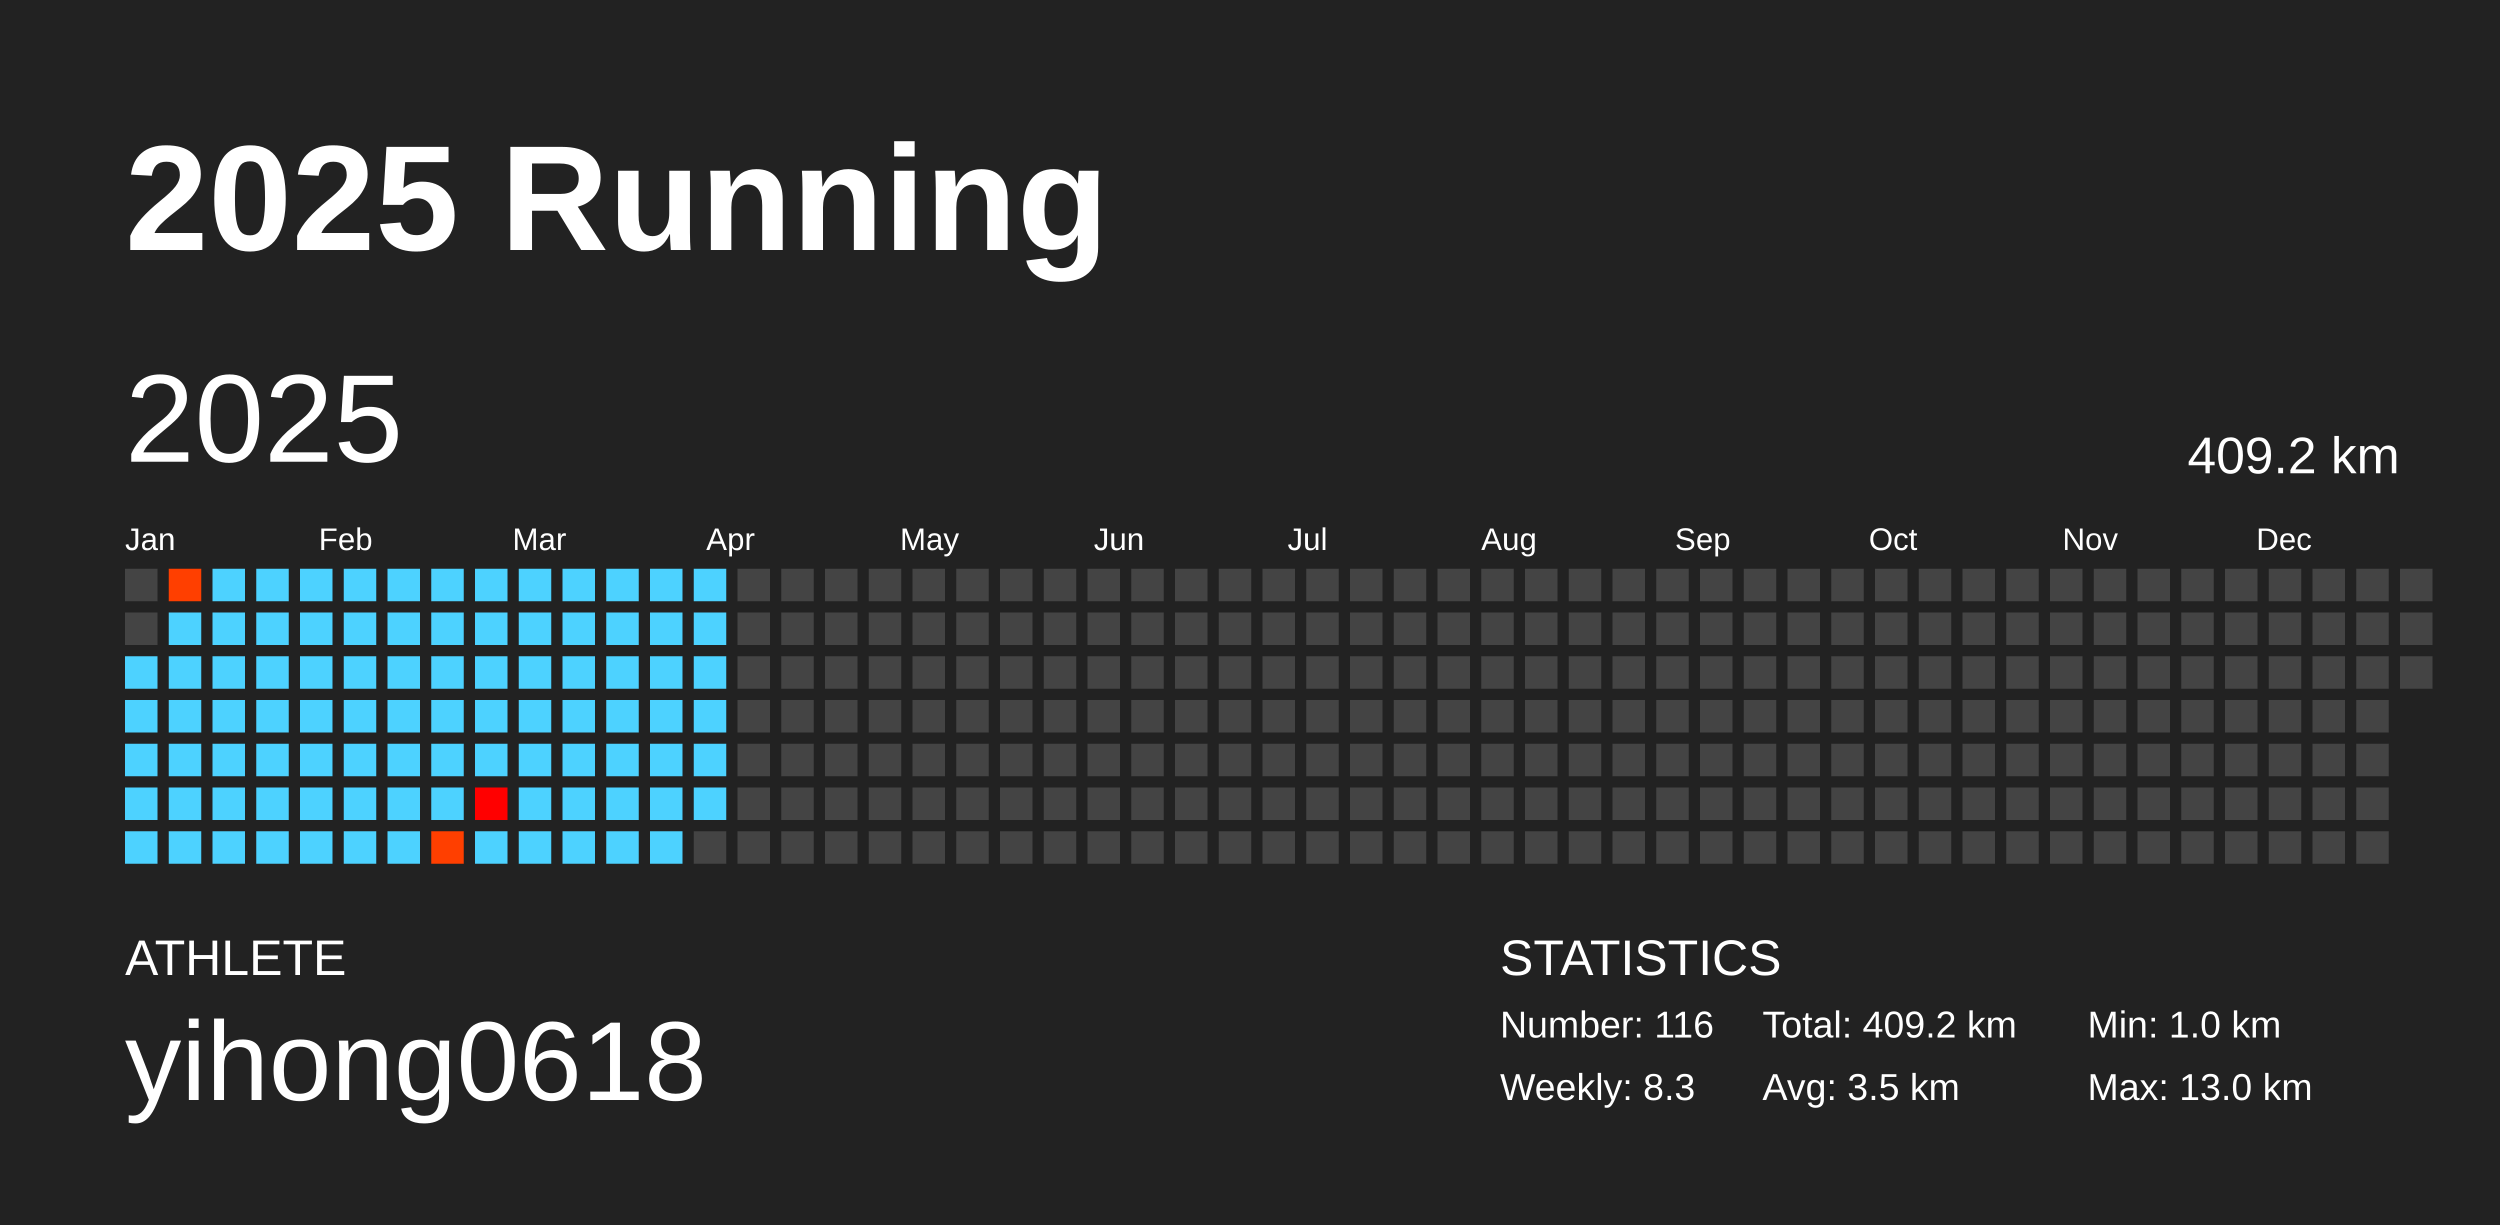
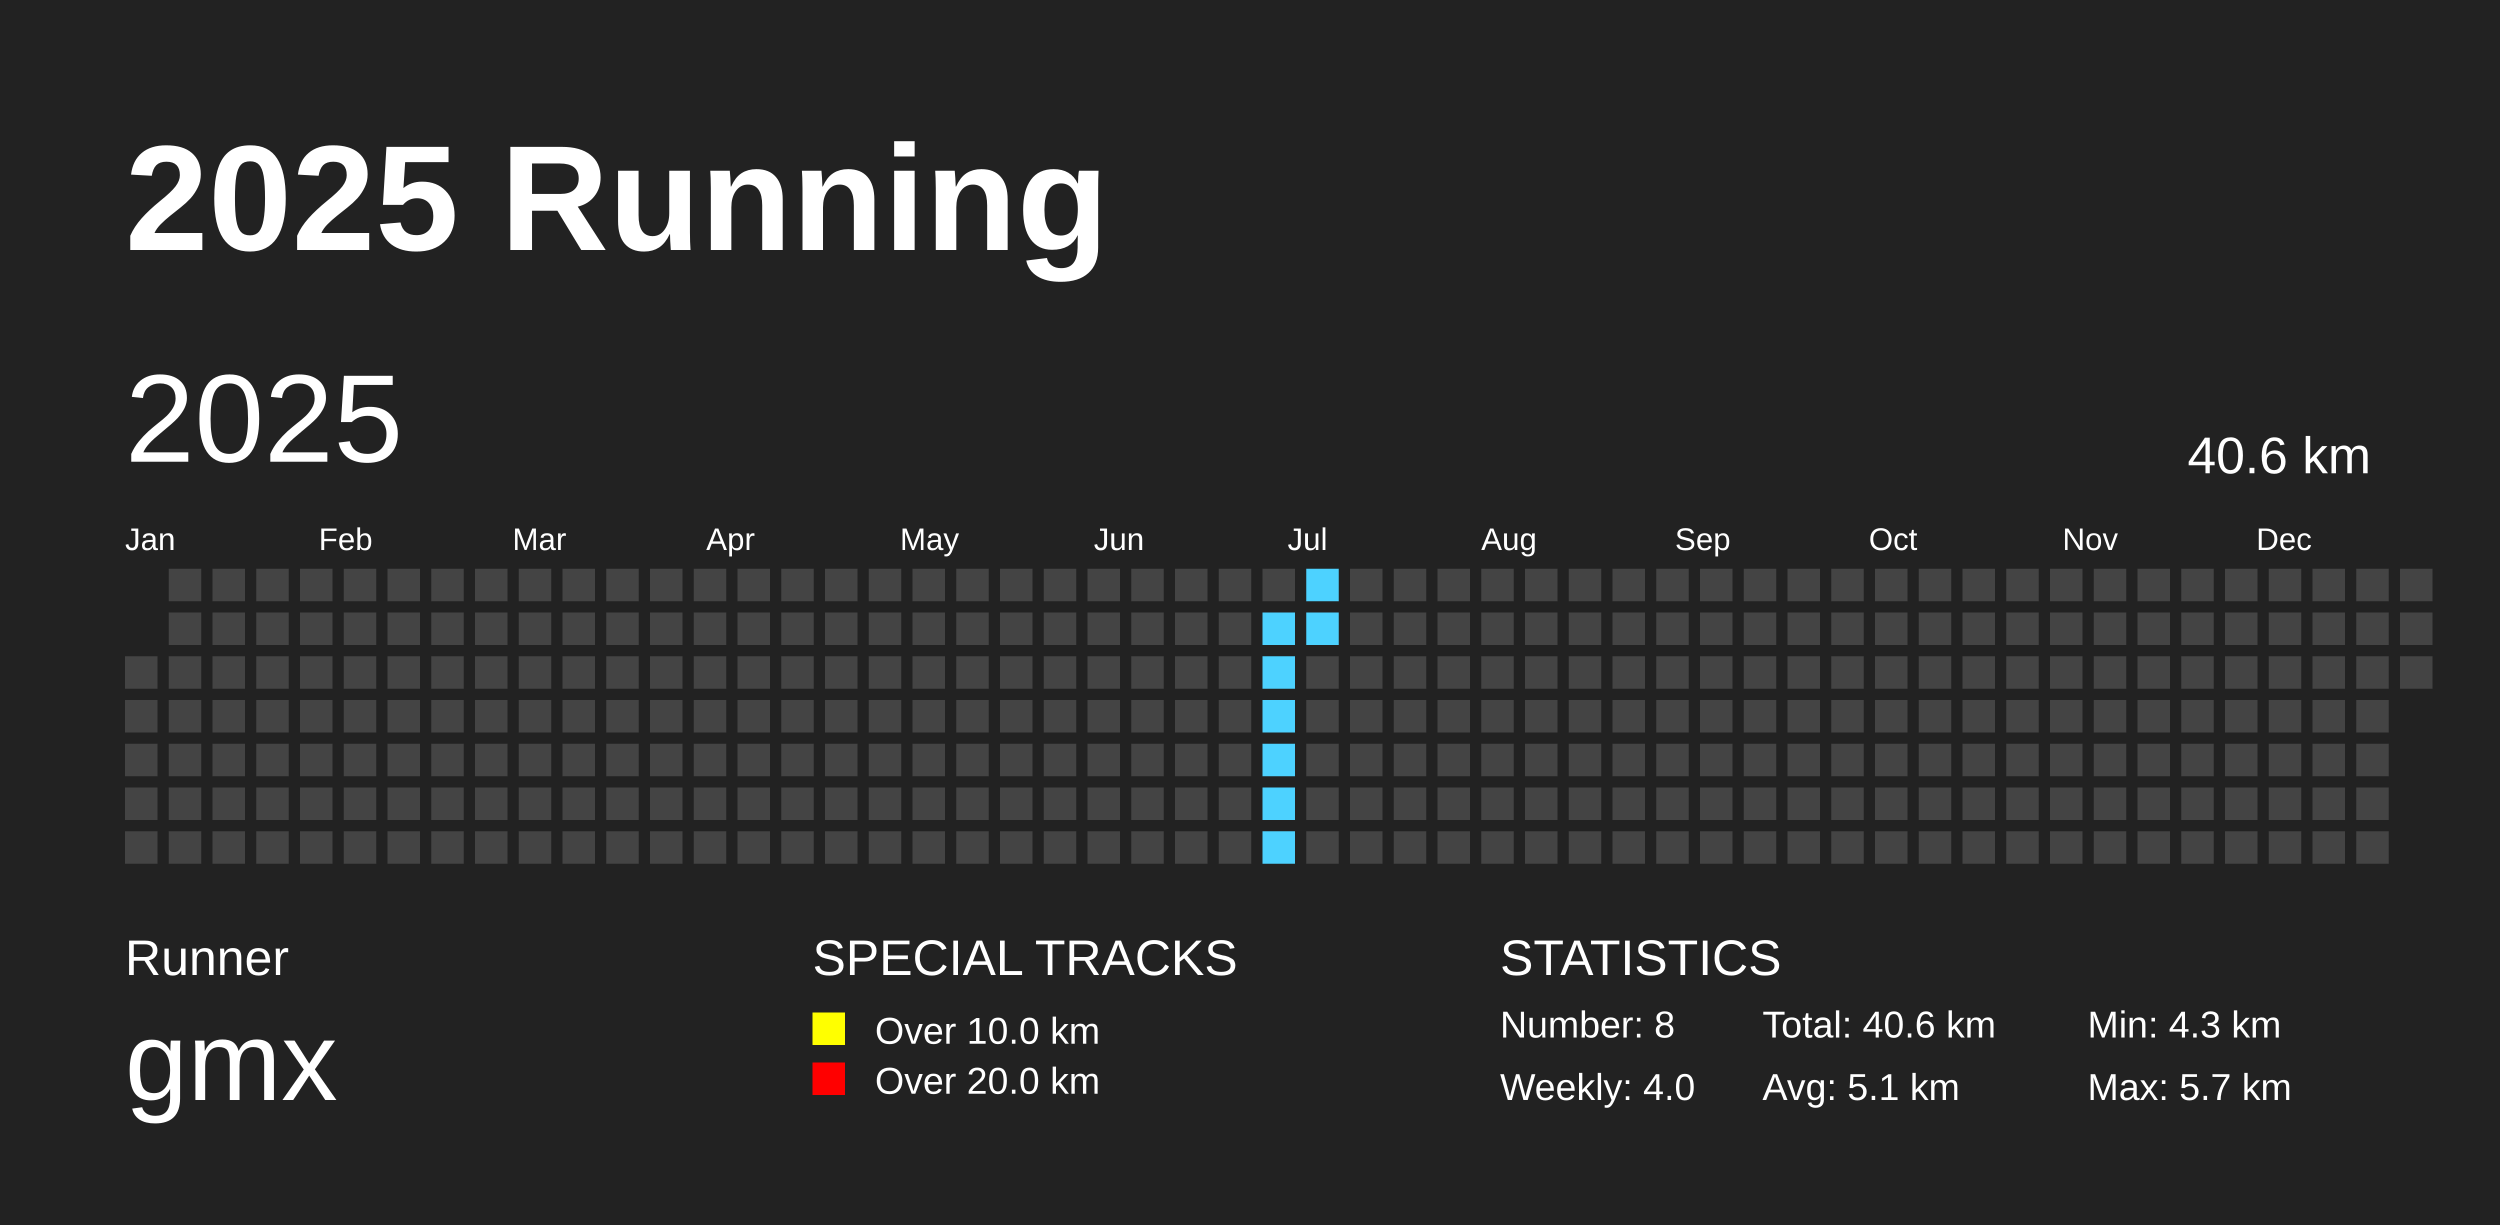
<svg xmlns="http://www.w3.org/2000/svg" baseProfile="full" height="98mm" version="1.1" viewBox="0,0,200,98" width="200mm">
  <defs />
  <rect fill="#222222" height="98" width="200" x="0" y="0" />
  <text fill="#FFFFFF" style="font-size:12px; font-family:Arial; font-weight:bold;" x="10" y="20">2025 Running</text>
-   <text fill="#FFFFFF" style="font-size:4px; font-family:Arial" x="10" y="78">ATHLETE</text>
-   <text fill="#FFFFFF" style="font-size:9px; font-family:Arial" x="10" y="88">yihong0618</text>
+   <text fill="#FFFFFF" style="font-size:4px; font-family:Arial" x="10" y="78">Runner</text>
+   <text fill="#FFFFFF" style="font-size:9px; font-family:Arial" x="10" y="88">gmx</text>
+   <text fill="#FFFFFF" style="font-size:4px; font-family:Arial" x="65" y="78">SPECIAL TRACKS</text>
+   <rect fill="yellow" height="2.6" width="2.6" x="65" y="81" />
+   <text fill="#FFFFFF" style="font-size:3px; font-family:Arial" x="70" y="83.5">Over 10.0 km</text>
+   <rect fill="red" height="2.6" width="2.6" x="65" y="85" />
+   <text fill="#FFFFFF" style="font-size:3px; font-family:Arial" x="70" y="87.5">Over 20.0 km</text>
  <text fill="#FFFFFF" style="font-size:4px; font-family:Arial" x="120" y="78">STATISTICS</text>
-   <text fill="#FFFFFF" style="font-size:3px; font-family:Arial" x="120" y="83">Number: 116</text>
-   <text fill="#FFFFFF" style="font-size:3px; font-family:Arial" x="120" y="88">Weekly: 8.3</text>
-   <text fill="#FFFFFF" style="font-size:3px; font-family:Arial" x="141" y="83">Total: 409.2 km</text>
-   <text fill="#FFFFFF" style="font-size:3px; font-family:Arial" x="141" y="88">Avg: 3.5 km</text>
-   <text fill="#FFFFFF" style="font-size:3px; font-family:Arial" x="167" y="83">Min: 1.0 km</text>
-   <text fill="#FFFFFF" style="font-size:3px; font-family:Arial" x="167" y="88">Max: 13.0 km</text>
+   <text fill="#FFFFFF" style="font-size:3px; font-family:Arial" x="120" y="83">Number: 8</text>
+   <text fill="#FFFFFF" style="font-size:3px; font-family:Arial" x="120" y="88">Weekly: 4.0</text>
+   <text fill="#FFFFFF" style="font-size:3px; font-family:Arial" x="141" y="83">Total: 40.6 km</text>
+   <text fill="#FFFFFF" style="font-size:3px; font-family:Arial" x="141" y="88">Avg: 5.1 km</text>
+   <text fill="#FFFFFF" style="font-size:3px; font-family:Arial" x="167" y="83">Min: 4.3 km</text>
+   <text fill="#FFFFFF" style="font-size:3px; font-family:Arial" x="167" y="88">Max: 5.7 km</text>
  <text dominant-baseline="hanging" fill="#FFFFFF" style="font-size:10.0px; font-family:Arial;" x="10" y="30">2025</text>
-   <text dominant-baseline="hanging" fill="#FFFFFF" style="font-size:4.125px; font-family:Arial;" x="175" y="35">409.2 km</text>
+   <text dominant-baseline="hanging" fill="#FFFFFF" style="font-size:4.125px; font-family:Arial;" x="175" y="35">40.6 km</text>
  <text fill="#FFFFFF" style="font-size:2.5px; font-family:Arial" x="10.0" y="44">Jan</text>
  <text fill="#FFFFFF" style="font-size:2.5px; font-family:Arial" x="25.5" y="44">Feb</text>
  <text fill="#FFFFFF" style="font-size:2.5px; font-family:Arial" x="41.0" y="44">Mar</text>
  <text fill="#FFFFFF" style="font-size:2.5px; font-family:Arial" x="56.5" y="44">Apr</text>
  <text fill="#FFFFFF" style="font-size:2.5px; font-family:Arial" x="72.0" y="44">May</text>
  <text fill="#FFFFFF" style="font-size:2.5px; font-family:Arial" x="87.5" y="44">Jun</text>
  <text fill="#FFFFFF" style="font-size:2.5px; font-family:Arial" x="103.0" y="44">Jul</text>
  <text fill="#FFFFFF" style="font-size:2.5px; font-family:Arial" x="118.5" y="44">Aug</text>
  <text fill="#FFFFFF" style="font-size:2.5px; font-family:Arial" x="134.0" y="44">Sep</text>
  <text fill="#FFFFFF" style="font-size:2.5px; font-family:Arial" x="149.5" y="44">Oct</text>
  <text fill="#FFFFFF" style="font-size:2.5px; font-family:Arial" x="165.0" y="44">Nov</text>
  <text fill="#FFFFFF" style="font-size:2.5px; font-family:Arial" x="180.5" y="44">Dec</text>
-   <rect fill="#444444" height="2.6" width="2.6" x="10.0" y="45.5" />
-   <rect fill="#444444" height="2.6" width="2.6" x="10.0" y="49.0" />
-   <rect fill="#4dd2ff" height="2.6" width="2.6" x="10.0" y="52.5" />
-   <rect fill="#4dd2ff" height="2.6" width="2.6" x="10.0" y="56.0" />
-   <rect fill="#4dd2ff" height="2.6" width="2.6" x="10.0" y="59.5" />
-   <rect fill="#4dd2ff" height="2.6" width="2.6" x="10.0" y="63.0" />
-   <rect fill="#4dd2ff" height="2.6" width="2.6" x="10.0" y="66.5" />
-   <rect fill="#ff3f00" height="2.6" width="2.6" x="13.5" y="45.5" />
-   <rect fill="#4dd2ff" height="2.6" width="2.6" x="13.5" y="49.0" />
-   <rect fill="#4dd2ff" height="2.6" width="2.6" x="13.5" y="52.5" />
-   <rect fill="#4dd2ff" height="2.6" width="2.6" x="13.5" y="56.0" />
-   <rect fill="#4dd2ff" height="2.6" width="2.6" x="13.5" y="59.5" />
-   <rect fill="#4dd2ff" height="2.6" width="2.6" x="13.5" y="63.0" />
-   <rect fill="#4dd2ff" height="2.6" width="2.6" x="13.5" y="66.5" />
-   <rect fill="#4dd2ff" height="2.6" width="2.6" x="17.0" y="45.5" />
-   <rect fill="#4dd2ff" height="2.6" width="2.6" x="17.0" y="49.0" />
-   <rect fill="#4dd2ff" height="2.6" width="2.6" x="17.0" y="52.5" />
-   <rect fill="#4dd2ff" height="2.6" width="2.6" x="17.0" y="56.0" />
-   <rect fill="#4dd2ff" height="2.6" width="2.6" x="17.0" y="59.5" />
-   <rect fill="#4dd2ff" height="2.6" width="2.6" x="17.0" y="63.0" />
-   <rect fill="#4dd2ff" height="2.6" width="2.6" x="17.0" y="66.5" />
-   <rect fill="#4dd2ff" height="2.6" width="2.6" x="20.5" y="45.5" />
-   <rect fill="#4dd2ff" height="2.6" width="2.6" x="20.5" y="49.0" />
-   <rect fill="#4dd2ff" height="2.6" width="2.6" x="20.5" y="52.5" />
-   <rect fill="#4dd2ff" height="2.6" width="2.6" x="20.5" y="56.0" />
-   <rect fill="#4dd2ff" height="2.6" width="2.6" x="20.5" y="59.5" />
-   <rect fill="#4dd2ff" height="2.6" width="2.6" x="20.5" y="63.0" />
-   <rect fill="#4dd2ff" height="2.6" width="2.6" x="20.5" y="66.5" />
-   <rect fill="#4dd2ff" height="2.6" width="2.6" x="24.0" y="45.5" />
-   <rect fill="#4dd2ff" height="2.6" width="2.6" x="24.0" y="49.0" />
-   <rect fill="#4dd2ff" height="2.6" width="2.6" x="24.0" y="52.5" />
-   <rect fill="#4dd2ff" height="2.6" width="2.6" x="24.0" y="56.0" />
-   <rect fill="#4dd2ff" height="2.6" width="2.6" x="24.0" y="59.5" />
-   <rect fill="#4dd2ff" height="2.6" width="2.6" x="24.0" y="63.0" />
-   <rect fill="#4dd2ff" height="2.6" width="2.6" x="24.0" y="66.5" />
-   <rect fill="#4dd2ff" height="2.6" width="2.6" x="27.5" y="45.5" />
-   <rect fill="#4dd2ff" height="2.6" width="2.6" x="27.5" y="49.0" />
-   <rect fill="#4dd2ff" height="2.6" width="2.6" x="27.5" y="52.5" />
-   <rect fill="#4dd2ff" height="2.6" width="2.6" x="27.5" y="56.0" />
-   <rect fill="#4dd2ff" height="2.6" width="2.6" x="27.5" y="59.5" />
-   <rect fill="#4dd2ff" height="2.6" width="2.6" x="27.5" y="63.0" />
-   <rect fill="#4dd2ff" height="2.6" width="2.6" x="27.5" y="66.5" />
-   <rect fill="#4dd2ff" height="2.6" width="2.6" x="31.0" y="45.5" />
-   <rect fill="#4dd2ff" height="2.6" width="2.6" x="31.0" y="49.0" />
-   <rect fill="#4dd2ff" height="2.6" width="2.6" x="31.0" y="52.5" />
-   <rect fill="#4dd2ff" height="2.6" width="2.6" x="31.0" y="56.0" />
-   <rect fill="#4dd2ff" height="2.6" width="2.6" x="31.0" y="59.5" />
-   <rect fill="#4dd2ff" height="2.6" width="2.6" x="31.0" y="63.0" />
-   <rect fill="#4dd2ff" height="2.6" width="2.6" x="31.0" y="66.5" />
-   <rect fill="#4dd2ff" height="2.6" width="2.6" x="34.5" y="45.5" />
-   <rect fill="#4dd2ff" height="2.6" width="2.6" x="34.5" y="49.0" />
-   <rect fill="#4dd2ff" height="2.6" width="2.6" x="34.5" y="52.5" />
-   <rect fill="#4dd2ff" height="2.6" width="2.6" x="34.5" y="56.0" />
-   <rect fill="#4dd2ff" height="2.6" width="2.6" x="34.5" y="59.5" />
-   <rect fill="#4dd2ff" height="2.6" width="2.6" x="34.5" y="63.0" />
-   <rect fill="#ff3f00" height="2.6" width="2.6" x="34.5" y="66.5" />
-   <rect fill="#4dd2ff" height="2.6" width="2.6" x="38.0" y="45.5" />
-   <rect fill="#4dd2ff" height="2.6" width="2.6" x="38.0" y="49.0" />
-   <rect fill="#4dd2ff" height="2.6" width="2.6" x="38.0" y="52.5" />
-   <rect fill="#4dd2ff" height="2.6" width="2.6" x="38.0" y="56.0" />
-   <rect fill="#4dd2ff" height="2.6" width="2.6" x="38.0" y="59.5" />
-   <rect fill="#ff0000" height="2.6" width="2.6" x="38.0" y="63.0" />
-   <rect fill="#4dd2ff" height="2.6" width="2.6" x="38.0" y="66.5" />
-   <rect fill="#4dd2ff" height="2.6" width="2.6" x="41.5" y="45.5" />
-   <rect fill="#4dd2ff" height="2.6" width="2.6" x="41.5" y="49.0" />
-   <rect fill="#4dd2ff" height="2.6" width="2.6" x="41.5" y="52.5" />
-   <rect fill="#4dd2ff" height="2.6" width="2.6" x="41.5" y="56.0" />
-   <rect fill="#4dd2ff" height="2.6" width="2.6" x="41.5" y="59.5" />
-   <rect fill="#4dd2ff" height="2.6" width="2.6" x="41.5" y="63.0" />
-   <rect fill="#4dd2ff" height="2.6" width="2.6" x="41.5" y="66.5" />
-   <rect fill="#4dd2ff" height="2.6" width="2.6" x="45.0" y="45.5" />
-   <rect fill="#4dd2ff" height="2.6" width="2.6" x="45.0" y="49.0" />
-   <rect fill="#4dd2ff" height="2.6" width="2.6" x="45.0" y="52.5" />
-   <rect fill="#4dd2ff" height="2.6" width="2.6" x="45.0" y="56.0" />
-   <rect fill="#4dd2ff" height="2.6" width="2.6" x="45.0" y="59.5" />
-   <rect fill="#4dd2ff" height="2.6" width="2.6" x="45.0" y="63.0" />
-   <rect fill="#4dd2ff" height="2.6" width="2.6" x="45.0" y="66.5" />
-   <rect fill="#4dd2ff" height="2.6" width="2.6" x="48.5" y="45.5" />
-   <rect fill="#4dd2ff" height="2.6" width="2.6" x="48.5" y="49.0" />
-   <rect fill="#4dd2ff" height="2.6" width="2.6" x="48.5" y="52.5" />
-   <rect fill="#4dd2ff" height="2.6" width="2.6" x="48.5" y="56.0" />
-   <rect fill="#4dd2ff" height="2.6" width="2.6" x="48.5" y="59.5" />
-   <rect fill="#4dd2ff" height="2.6" width="2.6" x="48.5" y="63.0" />
-   <rect fill="#4dd2ff" height="2.6" width="2.6" x="48.5" y="66.5" />
-   <rect fill="#4dd2ff" height="2.6" width="2.6" x="52.0" y="45.5" />
-   <rect fill="#4dd2ff" height="2.6" width="2.6" x="52.0" y="49.0" />
-   <rect fill="#4dd2ff" height="2.6" width="2.6" x="52.0" y="52.5" />
-   <rect fill="#4dd2ff" height="2.6" width="2.6" x="52.0" y="56.0" />
-   <rect fill="#4dd2ff" height="2.6" width="2.6" x="52.0" y="59.5" />
-   <rect fill="#4dd2ff" height="2.6" width="2.6" x="52.0" y="63.0" />
-   <rect fill="#4dd2ff" height="2.6" width="2.6" x="52.0" y="66.5" />
-   <rect fill="#4dd2ff" height="2.6" width="2.6" x="55.5" y="45.5" />
-   <rect fill="#4dd2ff" height="2.6" width="2.6" x="55.5" y="49.0" />
-   <rect fill="#4dd2ff" height="2.6" width="2.6" x="55.5" y="52.5" />
-   <rect fill="#4dd2ff" height="2.6" width="2.6" x="55.5" y="56.0" />
-   <rect fill="#4dd2ff" height="2.6" width="2.6" x="55.5" y="59.5" />
-   <rect fill="#4dd2ff" height="2.6" width="2.6" x="55.5" y="63.0" />
+   <rect fill="#444444" height="2.6" width="2.6" x="10.0" y="52.5" />
+   <rect fill="#444444" height="2.6" width="2.6" x="10.0" y="56.0" />
+   <rect fill="#444444" height="2.6" width="2.6" x="10.0" y="59.5" />
+   <rect fill="#444444" height="2.6" width="2.6" x="10.0" y="63.0" />
+   <rect fill="#444444" height="2.6" width="2.6" x="10.0" y="66.5" />
+   <rect fill="#444444" height="2.6" width="2.6" x="13.5" y="45.5" />
+   <rect fill="#444444" height="2.6" width="2.6" x="13.5" y="49.0" />
+   <rect fill="#444444" height="2.6" width="2.6" x="13.5" y="52.5" />
+   <rect fill="#444444" height="2.6" width="2.6" x="13.5" y="56.0" />
+   <rect fill="#444444" height="2.6" width="2.6" x="13.5" y="59.5" />
+   <rect fill="#444444" height="2.6" width="2.6" x="13.5" y="63.0" />
+   <rect fill="#444444" height="2.6" width="2.6" x="13.5" y="66.5" />
+   <rect fill="#444444" height="2.6" width="2.6" x="17.0" y="45.5" />
+   <rect fill="#444444" height="2.6" width="2.6" x="17.0" y="49.0" />
+   <rect fill="#444444" height="2.6" width="2.6" x="17.0" y="52.5" />
+   <rect fill="#444444" height="2.6" width="2.6" x="17.0" y="56.0" />
+   <rect fill="#444444" height="2.6" width="2.6" x="17.0" y="59.5" />
+   <rect fill="#444444" height="2.6" width="2.6" x="17.0" y="63.0" />
+   <rect fill="#444444" height="2.6" width="2.6" x="17.0" y="66.5" />
+   <rect fill="#444444" height="2.6" width="2.6" x="20.5" y="45.5" />
+   <rect fill="#444444" height="2.6" width="2.6" x="20.5" y="49.0" />
+   <rect fill="#444444" height="2.6" width="2.6" x="20.5" y="52.5" />
+   <rect fill="#444444" height="2.6" width="2.6" x="20.5" y="56.0" />
+   <rect fill="#444444" height="2.6" width="2.6" x="20.5" y="59.5" />
+   <rect fill="#444444" height="2.6" width="2.6" x="20.5" y="63.0" />
+   <rect fill="#444444" height="2.6" width="2.6" x="20.5" y="66.5" />
+   <rect fill="#444444" height="2.6" width="2.6" x="24.0" y="45.5" />
+   <rect fill="#444444" height="2.6" width="2.6" x="24.0" y="49.0" />
+   <rect fill="#444444" height="2.6" width="2.6" x="24.0" y="52.5" />
+   <rect fill="#444444" height="2.6" width="2.6" x="24.0" y="56.0" />
+   <rect fill="#444444" height="2.6" width="2.6" x="24.0" y="59.5" />
+   <rect fill="#444444" height="2.6" width="2.6" x="24.0" y="63.0" />
+   <rect fill="#444444" height="2.6" width="2.6" x="24.0" y="66.5" />
+   <rect fill="#444444" height="2.6" width="2.6" x="27.5" y="45.5" />
+   <rect fill="#444444" height="2.6" width="2.6" x="27.5" y="49.0" />
+   <rect fill="#444444" height="2.6" width="2.6" x="27.5" y="52.5" />
+   <rect fill="#444444" height="2.6" width="2.6" x="27.5" y="56.0" />
+   <rect fill="#444444" height="2.6" width="2.6" x="27.5" y="59.5" />
+   <rect fill="#444444" height="2.6" width="2.6" x="27.5" y="63.0" />
+   <rect fill="#444444" height="2.6" width="2.6" x="27.5" y="66.5" />
+   <rect fill="#444444" height="2.6" width="2.6" x="31.0" y="45.5" />
+   <rect fill="#444444" height="2.6" width="2.6" x="31.0" y="49.0" />
+   <rect fill="#444444" height="2.6" width="2.6" x="31.0" y="52.5" />
+   <rect fill="#444444" height="2.6" width="2.6" x="31.0" y="56.0" />
+   <rect fill="#444444" height="2.6" width="2.6" x="31.0" y="59.5" />
+   <rect fill="#444444" height="2.6" width="2.6" x="31.0" y="63.0" />
+   <rect fill="#444444" height="2.6" width="2.6" x="31.0" y="66.5" />
+   <rect fill="#444444" height="2.6" width="2.6" x="34.5" y="45.5" />
+   <rect fill="#444444" height="2.6" width="2.6" x="34.5" y="49.0" />
+   <rect fill="#444444" height="2.6" width="2.6" x="34.5" y="52.5" />
+   <rect fill="#444444" height="2.6" width="2.6" x="34.5" y="56.0" />
+   <rect fill="#444444" height="2.6" width="2.6" x="34.5" y="59.5" />
+   <rect fill="#444444" height="2.6" width="2.6" x="34.5" y="63.0" />
+   <rect fill="#444444" height="2.6" width="2.6" x="34.5" y="66.5" />
+   <rect fill="#444444" height="2.6" width="2.6" x="38.0" y="45.5" />
+   <rect fill="#444444" height="2.6" width="2.6" x="38.0" y="49.0" />
+   <rect fill="#444444" height="2.6" width="2.6" x="38.0" y="52.5" />
+   <rect fill="#444444" height="2.6" width="2.6" x="38.0" y="56.0" />
+   <rect fill="#444444" height="2.6" width="2.6" x="38.0" y="59.5" />
+   <rect fill="#444444" height="2.6" width="2.6" x="38.0" y="63.0" />
+   <rect fill="#444444" height="2.6" width="2.6" x="38.0" y="66.5" />
+   <rect fill="#444444" height="2.6" width="2.6" x="41.5" y="45.5" />
+   <rect fill="#444444" height="2.6" width="2.6" x="41.5" y="49.0" />
+   <rect fill="#444444" height="2.6" width="2.6" x="41.5" y="52.5" />
+   <rect fill="#444444" height="2.6" width="2.6" x="41.5" y="56.0" />
+   <rect fill="#444444" height="2.6" width="2.6" x="41.5" y="59.5" />
+   <rect fill="#444444" height="2.6" width="2.6" x="41.5" y="63.0" />
+   <rect fill="#444444" height="2.6" width="2.6" x="41.5" y="66.5" />
+   <rect fill="#444444" height="2.6" width="2.6" x="45.0" y="45.5" />
+   <rect fill="#444444" height="2.6" width="2.6" x="45.0" y="49.0" />
+   <rect fill="#444444" height="2.6" width="2.6" x="45.0" y="52.5" />
+   <rect fill="#444444" height="2.6" width="2.6" x="45.0" y="56.0" />
+   <rect fill="#444444" height="2.6" width="2.6" x="45.0" y="59.5" />
+   <rect fill="#444444" height="2.6" width="2.6" x="45.0" y="63.0" />
+   <rect fill="#444444" height="2.6" width="2.6" x="45.0" y="66.5" />
+   <rect fill="#444444" height="2.6" width="2.6" x="48.5" y="45.5" />
+   <rect fill="#444444" height="2.6" width="2.6" x="48.5" y="49.0" />
+   <rect fill="#444444" height="2.6" width="2.6" x="48.5" y="52.5" />
+   <rect fill="#444444" height="2.6" width="2.6" x="48.5" y="56.0" />
+   <rect fill="#444444" height="2.6" width="2.6" x="48.5" y="59.5" />
+   <rect fill="#444444" height="2.6" width="2.6" x="48.5" y="63.0" />
+   <rect fill="#444444" height="2.6" width="2.6" x="48.5" y="66.5" />
+   <rect fill="#444444" height="2.6" width="2.6" x="52.0" y="45.5" />
+   <rect fill="#444444" height="2.6" width="2.6" x="52.0" y="49.0" />
+   <rect fill="#444444" height="2.6" width="2.6" x="52.0" y="52.5" />
+   <rect fill="#444444" height="2.6" width="2.6" x="52.0" y="56.0" />
+   <rect fill="#444444" height="2.6" width="2.6" x="52.0" y="59.5" />
+   <rect fill="#444444" height="2.6" width="2.6" x="52.0" y="63.0" />
+   <rect fill="#444444" height="2.6" width="2.6" x="52.0" y="66.5" />
+   <rect fill="#444444" height="2.6" width="2.6" x="55.5" y="45.5" />
+   <rect fill="#444444" height="2.6" width="2.6" x="55.5" y="49.0" />
+   <rect fill="#444444" height="2.6" width="2.6" x="55.5" y="52.5" />
+   <rect fill="#444444" height="2.6" width="2.6" x="55.5" y="56.0" />
+   <rect fill="#444444" height="2.6" width="2.6" x="55.5" y="59.5" />
+   <rect fill="#444444" height="2.6" width="2.6" x="55.5" y="63.0" />
  <rect fill="#444444" height="2.6" width="2.6" x="55.5" y="66.5" />
  <rect fill="#444444" height="2.6" width="2.6" x="59.0" y="45.5" />
  <rect fill="#444444" height="2.6" width="2.6" x="59.0" y="49.0" />
  <rect fill="#444444" height="2.6" width="2.6" x="59.0" y="52.5" />
  <rect fill="#444444" height="2.6" width="2.6" x="59.0" y="56.0" />
  <rect fill="#444444" height="2.6" width="2.6" x="59.0" y="59.5" />
  <rect fill="#444444" height="2.6" width="2.6" x="59.0" y="63.0" />
  <rect fill="#444444" height="2.6" width="2.6" x="59.0" y="66.5" />
  <rect fill="#444444" height="2.6" width="2.6" x="62.5" y="45.5" />
  <rect fill="#444444" height="2.6" width="2.6" x="62.5" y="49.0" />
  <rect fill="#444444" height="2.6" width="2.6" x="62.5" y="52.5" />
  <rect fill="#444444" height="2.6" width="2.6" x="62.5" y="56.0" />
  <rect fill="#444444" height="2.6" width="2.6" x="62.5" y="59.5" />
  <rect fill="#444444" height="2.6" width="2.6" x="62.5" y="63.0" />
  <rect fill="#444444" height="2.6" width="2.6" x="62.5" y="66.5" />
  <rect fill="#444444" height="2.6" width="2.6" x="66.0" y="45.5" />
  <rect fill="#444444" height="2.6" width="2.6" x="66.0" y="49.0" />
  <rect fill="#444444" height="2.6" width="2.6" x="66.0" y="52.5" />
  <rect fill="#444444" height="2.6" width="2.6" x="66.0" y="56.0" />
  <rect fill="#444444" height="2.6" width="2.6" x="66.0" y="59.5" />
  <rect fill="#444444" height="2.6" width="2.6" x="66.0" y="63.0" />
  <rect fill="#444444" height="2.6" width="2.6" x="66.0" y="66.5" />
  <rect fill="#444444" height="2.6" width="2.6" x="69.5" y="45.5" />
  <rect fill="#444444" height="2.6" width="2.6" x="69.5" y="49.0" />
  <rect fill="#444444" height="2.6" width="2.6" x="69.5" y="52.5" />
  <rect fill="#444444" height="2.6" width="2.6" x="69.5" y="56.0" />
  <rect fill="#444444" height="2.6" width="2.6" x="69.5" y="59.5" />
  <rect fill="#444444" height="2.6" width="2.6" x="69.5" y="63.0" />
  <rect fill="#444444" height="2.6" width="2.6" x="69.5" y="66.5" />
  <rect fill="#444444" height="2.6" width="2.6" x="73.0" y="45.5" />
  <rect fill="#444444" height="2.6" width="2.6" x="73.0" y="49.0" />
  <rect fill="#444444" height="2.6" width="2.6" x="73.0" y="52.5" />
  <rect fill="#444444" height="2.6" width="2.6" x="73.0" y="56.0" />
  <rect fill="#444444" height="2.6" width="2.6" x="73.0" y="59.5" />
  <rect fill="#444444" height="2.6" width="2.6" x="73.0" y="63.0" />
  <rect fill="#444444" height="2.6" width="2.6" x="73.0" y="66.5" />
  <rect fill="#444444" height="2.6" width="2.6" x="76.5" y="45.5" />
  <rect fill="#444444" height="2.6" width="2.6" x="76.5" y="49.0" />
  <rect fill="#444444" height="2.6" width="2.6" x="76.5" y="52.5" />
  <rect fill="#444444" height="2.6" width="2.6" x="76.5" y="56.0" />
  <rect fill="#444444" height="2.6" width="2.6" x="76.5" y="59.5" />
  <rect fill="#444444" height="2.6" width="2.6" x="76.5" y="63.0" />
  <rect fill="#444444" height="2.6" width="2.6" x="76.5" y="66.5" />
  <rect fill="#444444" height="2.6" width="2.6" x="80.0" y="45.5" />
  <rect fill="#444444" height="2.6" width="2.6" x="80.0" y="49.0" />
  <rect fill="#444444" height="2.6" width="2.6" x="80.0" y="52.5" />
  <rect fill="#444444" height="2.6" width="2.6" x="80.0" y="56.0" />
  <rect fill="#444444" height="2.6" width="2.6" x="80.0" y="59.5" />
  <rect fill="#444444" height="2.6" width="2.6" x="80.0" y="63.0" />
  <rect fill="#444444" height="2.6" width="2.6" x="80.0" y="66.5" />
  <rect fill="#444444" height="2.6" width="2.6" x="83.5" y="45.5" />
  <rect fill="#444444" height="2.6" width="2.6" x="83.5" y="49.0" />
  <rect fill="#444444" height="2.6" width="2.6" x="83.5" y="52.5" />
  <rect fill="#444444" height="2.6" width="2.6" x="83.5" y="56.0" />
  <rect fill="#444444" height="2.6" width="2.6" x="83.5" y="59.5" />
  <rect fill="#444444" height="2.6" width="2.6" x="83.5" y="63.0" />
  <rect fill="#444444" height="2.6" width="2.6" x="83.5" y="66.5" />
  <rect fill="#444444" height="2.6" width="2.6" x="87.0" y="45.5" />
  <rect fill="#444444" height="2.6" width="2.6" x="87.0" y="49.0" />
  <rect fill="#444444" height="2.6" width="2.6" x="87.0" y="52.5" />
  <rect fill="#444444" height="2.6" width="2.6" x="87.0" y="56.0" />
  <rect fill="#444444" height="2.6" width="2.6" x="87.0" y="59.5" />
  <rect fill="#444444" height="2.6" width="2.6" x="87.0" y="63.0" />
  <rect fill="#444444" height="2.6" width="2.6" x="87.0" y="66.5" />
  <rect fill="#444444" height="2.6" width="2.6" x="90.5" y="45.5" />
  <rect fill="#444444" height="2.6" width="2.6" x="90.5" y="49.0" />
  <rect fill="#444444" height="2.6" width="2.6" x="90.5" y="52.5" />
  <rect fill="#444444" height="2.6" width="2.6" x="90.5" y="56.0" />
  <rect fill="#444444" height="2.6" width="2.6" x="90.5" y="59.5" />
  <rect fill="#444444" height="2.6" width="2.6" x="90.5" y="63.0" />
  <rect fill="#444444" height="2.6" width="2.6" x="90.5" y="66.5" />
  <rect fill="#444444" height="2.6" width="2.6" x="94.0" y="45.5" />
  <rect fill="#444444" height="2.6" width="2.6" x="94.0" y="49.0" />
  <rect fill="#444444" height="2.6" width="2.6" x="94.0" y="52.5" />
  <rect fill="#444444" height="2.6" width="2.6" x="94.0" y="56.0" />
  <rect fill="#444444" height="2.6" width="2.6" x="94.0" y="59.5" />
  <rect fill="#444444" height="2.6" width="2.6" x="94.0" y="63.0" />
  <rect fill="#444444" height="2.6" width="2.6" x="94.0" y="66.5" />
  <rect fill="#444444" height="2.6" width="2.6" x="97.5" y="45.5" />
  <rect fill="#444444" height="2.6" width="2.6" x="97.5" y="49.0" />
  <rect fill="#444444" height="2.6" width="2.6" x="97.5" y="52.5" />
  <rect fill="#444444" height="2.6" width="2.6" x="97.5" y="56.0" />
  <rect fill="#444444" height="2.6" width="2.6" x="97.5" y="59.5" />
  <rect fill="#444444" height="2.6" width="2.6" x="97.5" y="63.0" />
  <rect fill="#444444" height="2.6" width="2.6" x="97.5" y="66.5" />
  <rect fill="#444444" height="2.6" width="2.6" x="101.0" y="45.5" />
-   <rect fill="#444444" height="2.6" width="2.6" x="101.0" y="49.0" />
-   <rect fill="#444444" height="2.6" width="2.6" x="101.0" y="52.5" />
-   <rect fill="#444444" height="2.6" width="2.6" x="101.0" y="56.0" />
-   <rect fill="#444444" height="2.6" width="2.6" x="101.0" y="59.5" />
-   <rect fill="#444444" height="2.6" width="2.6" x="101.0" y="63.0" />
-   <rect fill="#444444" height="2.6" width="2.6" x="101.0" y="66.5" />
-   <rect fill="#444444" height="2.6" width="2.6" x="104.5" y="45.5" />
-   <rect fill="#444444" height="2.6" width="2.6" x="104.5" y="49.0" />
+   <rect fill="#4DD2FF" height="2.6" width="2.6" x="101.0" y="49.0" />
+   <rect fill="#4DD2FF" height="2.6" width="2.6" x="101.0" y="52.5" />
+   <rect fill="#4DD2FF" height="2.6" width="2.6" x="101.0" y="56.0" />
+   <rect fill="#4DD2FF" height="2.6" width="2.6" x="101.0" y="59.5" />
+   <rect fill="#4DD2FF" height="2.6" width="2.6" x="101.0" y="63.0" />
+   <rect fill="#4DD2FF" height="2.6" width="2.6" x="101.0" y="66.5" />
+   <rect fill="#4DD2FF" height="2.6" width="2.6" x="104.5" y="45.5" />
+   <rect fill="#4DD2FF" height="2.6" width="2.6" x="104.5" y="49.0" />
  <rect fill="#444444" height="2.6" width="2.6" x="104.5" y="52.5" />
  <rect fill="#444444" height="2.6" width="2.6" x="104.5" y="56.0" />
  <rect fill="#444444" height="2.6" width="2.6" x="104.5" y="59.5" />
  <rect fill="#444444" height="2.6" width="2.6" x="104.5" y="63.0" />
  <rect fill="#444444" height="2.6" width="2.6" x="104.5" y="66.5" />
  <rect fill="#444444" height="2.6" width="2.6" x="108.0" y="45.5" />
  <rect fill="#444444" height="2.6" width="2.6" x="108.0" y="49.0" />
  <rect fill="#444444" height="2.6" width="2.6" x="108.0" y="52.5" />
  <rect fill="#444444" height="2.6" width="2.6" x="108.0" y="56.0" />
  <rect fill="#444444" height="2.6" width="2.6" x="108.0" y="59.5" />
  <rect fill="#444444" height="2.6" width="2.6" x="108.0" y="63.0" />
  <rect fill="#444444" height="2.6" width="2.6" x="108.0" y="66.5" />
  <rect fill="#444444" height="2.6" width="2.6" x="111.5" y="45.5" />
  <rect fill="#444444" height="2.6" width="2.6" x="111.5" y="49.0" />
  <rect fill="#444444" height="2.6" width="2.6" x="111.5" y="52.5" />
  <rect fill="#444444" height="2.6" width="2.6" x="111.5" y="56.0" />
  <rect fill="#444444" height="2.6" width="2.6" x="111.5" y="59.5" />
  <rect fill="#444444" height="2.6" width="2.6" x="111.5" y="63.0" />
  <rect fill="#444444" height="2.6" width="2.6" x="111.5" y="66.5" />
  <rect fill="#444444" height="2.6" width="2.6" x="115.0" y="45.5" />
  <rect fill="#444444" height="2.6" width="2.6" x="115.0" y="49.0" />
  <rect fill="#444444" height="2.6" width="2.6" x="115.0" y="52.5" />
  <rect fill="#444444" height="2.6" width="2.6" x="115.0" y="56.0" />
  <rect fill="#444444" height="2.6" width="2.6" x="115.0" y="59.5" />
  <rect fill="#444444" height="2.6" width="2.6" x="115.0" y="63.0" />
  <rect fill="#444444" height="2.6" width="2.6" x="115.0" y="66.5" />
  <rect fill="#444444" height="2.6" width="2.6" x="118.5" y="45.5" />
  <rect fill="#444444" height="2.6" width="2.6" x="118.5" y="49.0" />
  <rect fill="#444444" height="2.6" width="2.6" x="118.5" y="52.5" />
  <rect fill="#444444" height="2.6" width="2.6" x="118.5" y="56.0" />
  <rect fill="#444444" height="2.6" width="2.6" x="118.5" y="59.5" />
  <rect fill="#444444" height="2.6" width="2.6" x="118.5" y="63.0" />
  <rect fill="#444444" height="2.6" width="2.6" x="118.5" y="66.5" />
  <rect fill="#444444" height="2.6" width="2.6" x="122.0" y="45.5" />
  <rect fill="#444444" height="2.6" width="2.6" x="122.0" y="49.0" />
  <rect fill="#444444" height="2.6" width="2.6" x="122.0" y="52.5" />
  <rect fill="#444444" height="2.6" width="2.6" x="122.0" y="56.0" />
  <rect fill="#444444" height="2.6" width="2.6" x="122.0" y="59.5" />
  <rect fill="#444444" height="2.6" width="2.6" x="122.0" y="63.0" />
  <rect fill="#444444" height="2.6" width="2.6" x="122.0" y="66.5" />
  <rect fill="#444444" height="2.6" width="2.6" x="125.5" y="45.5" />
  <rect fill="#444444" height="2.6" width="2.6" x="125.5" y="49.0" />
  <rect fill="#444444" height="2.6" width="2.6" x="125.5" y="52.5" />
  <rect fill="#444444" height="2.6" width="2.6" x="125.5" y="56.0" />
  <rect fill="#444444" height="2.6" width="2.6" x="125.5" y="59.5" />
  <rect fill="#444444" height="2.6" width="2.6" x="125.5" y="63.0" />
  <rect fill="#444444" height="2.6" width="2.6" x="125.5" y="66.5" />
  <rect fill="#444444" height="2.6" width="2.6" x="129.0" y="45.5" />
  <rect fill="#444444" height="2.6" width="2.6" x="129.0" y="49.0" />
  <rect fill="#444444" height="2.6" width="2.6" x="129.0" y="52.5" />
  <rect fill="#444444" height="2.6" width="2.6" x="129.0" y="56.0" />
  <rect fill="#444444" height="2.6" width="2.6" x="129.0" y="59.5" />
  <rect fill="#444444" height="2.6" width="2.6" x="129.0" y="63.0" />
  <rect fill="#444444" height="2.6" width="2.6" x="129.0" y="66.5" />
  <rect fill="#444444" height="2.6" width="2.6" x="132.5" y="45.5" />
  <rect fill="#444444" height="2.6" width="2.6" x="132.5" y="49.0" />
  <rect fill="#444444" height="2.6" width="2.6" x="132.5" y="52.5" />
  <rect fill="#444444" height="2.6" width="2.6" x="132.5" y="56.0" />
  <rect fill="#444444" height="2.6" width="2.6" x="132.5" y="59.5" />
  <rect fill="#444444" height="2.6" width="2.6" x="132.5" y="63.0" />
  <rect fill="#444444" height="2.6" width="2.6" x="132.5" y="66.5" />
  <rect fill="#444444" height="2.6" width="2.6" x="136.0" y="45.5" />
  <rect fill="#444444" height="2.6" width="2.6" x="136.0" y="49.0" />
  <rect fill="#444444" height="2.6" width="2.6" x="136.0" y="52.5" />
  <rect fill="#444444" height="2.6" width="2.6" x="136.0" y="56.0" />
  <rect fill="#444444" height="2.6" width="2.6" x="136.0" y="59.5" />
  <rect fill="#444444" height="2.6" width="2.6" x="136.0" y="63.0" />
  <rect fill="#444444" height="2.6" width="2.6" x="136.0" y="66.5" />
  <rect fill="#444444" height="2.6" width="2.6" x="139.5" y="45.5" />
  <rect fill="#444444" height="2.6" width="2.6" x="139.5" y="49.0" />
  <rect fill="#444444" height="2.6" width="2.6" x="139.5" y="52.5" />
  <rect fill="#444444" height="2.6" width="2.6" x="139.5" y="56.0" />
  <rect fill="#444444" height="2.6" width="2.6" x="139.5" y="59.5" />
  <rect fill="#444444" height="2.6" width="2.6" x="139.5" y="63.0" />
  <rect fill="#444444" height="2.6" width="2.6" x="139.5" y="66.5" />
  <rect fill="#444444" height="2.6" width="2.6" x="143.0" y="45.5" />
  <rect fill="#444444" height="2.6" width="2.6" x="143.0" y="49.0" />
  <rect fill="#444444" height="2.6" width="2.6" x="143.0" y="52.5" />
  <rect fill="#444444" height="2.6" width="2.6" x="143.0" y="56.0" />
  <rect fill="#444444" height="2.6" width="2.6" x="143.0" y="59.5" />
  <rect fill="#444444" height="2.6" width="2.6" x="143.0" y="63.0" />
  <rect fill="#444444" height="2.6" width="2.6" x="143.0" y="66.5" />
  <rect fill="#444444" height="2.6" width="2.6" x="146.5" y="45.5" />
  <rect fill="#444444" height="2.6" width="2.6" x="146.5" y="49.0" />
  <rect fill="#444444" height="2.6" width="2.6" x="146.5" y="52.5" />
  <rect fill="#444444" height="2.6" width="2.6" x="146.5" y="56.0" />
  <rect fill="#444444" height="2.6" width="2.6" x="146.5" y="59.5" />
  <rect fill="#444444" height="2.6" width="2.6" x="146.5" y="63.0" />
  <rect fill="#444444" height="2.6" width="2.6" x="146.5" y="66.5" />
  <rect fill="#444444" height="2.6" width="2.6" x="150.0" y="45.5" />
  <rect fill="#444444" height="2.6" width="2.6" x="150.0" y="49.0" />
  <rect fill="#444444" height="2.6" width="2.6" x="150.0" y="52.5" />
  <rect fill="#444444" height="2.6" width="2.6" x="150.0" y="56.0" />
  <rect fill="#444444" height="2.6" width="2.6" x="150.0" y="59.5" />
  <rect fill="#444444" height="2.6" width="2.6" x="150.0" y="63.0" />
  <rect fill="#444444" height="2.6" width="2.6" x="150.0" y="66.5" />
  <rect fill="#444444" height="2.6" width="2.6" x="153.5" y="45.5" />
  <rect fill="#444444" height="2.6" width="2.6" x="153.5" y="49.0" />
  <rect fill="#444444" height="2.6" width="2.6" x="153.5" y="52.5" />
  <rect fill="#444444" height="2.6" width="2.6" x="153.5" y="56.0" />
  <rect fill="#444444" height="2.6" width="2.6" x="153.5" y="59.5" />
  <rect fill="#444444" height="2.6" width="2.6" x="153.5" y="63.0" />
  <rect fill="#444444" height="2.6" width="2.6" x="153.5" y="66.5" />
  <rect fill="#444444" height="2.6" width="2.6" x="157.0" y="45.5" />
  <rect fill="#444444" height="2.6" width="2.6" x="157.0" y="49.0" />
  <rect fill="#444444" height="2.6" width="2.6" x="157.0" y="52.5" />
  <rect fill="#444444" height="2.6" width="2.6" x="157.0" y="56.0" />
  <rect fill="#444444" height="2.6" width="2.6" x="157.0" y="59.5" />
  <rect fill="#444444" height="2.6" width="2.6" x="157.0" y="63.0" />
  <rect fill="#444444" height="2.6" width="2.6" x="157.0" y="66.5" />
  <rect fill="#444444" height="2.6" width="2.6" x="160.5" y="45.5" />
  <rect fill="#444444" height="2.6" width="2.6" x="160.5" y="49.0" />
  <rect fill="#444444" height="2.6" width="2.6" x="160.5" y="52.5" />
  <rect fill="#444444" height="2.6" width="2.6" x="160.5" y="56.0" />
  <rect fill="#444444" height="2.6" width="2.6" x="160.5" y="59.5" />
  <rect fill="#444444" height="2.6" width="2.6" x="160.5" y="63.0" />
  <rect fill="#444444" height="2.6" width="2.6" x="160.5" y="66.5" />
  <rect fill="#444444" height="2.6" width="2.6" x="164.0" y="45.5" />
  <rect fill="#444444" height="2.6" width="2.6" x="164.0" y="49.0" />
  <rect fill="#444444" height="2.6" width="2.6" x="164.0" y="52.5" />
  <rect fill="#444444" height="2.6" width="2.6" x="164.0" y="56.0" />
  <rect fill="#444444" height="2.6" width="2.6" x="164.0" y="59.5" />
  <rect fill="#444444" height="2.6" width="2.6" x="164.0" y="63.0" />
  <rect fill="#444444" height="2.6" width="2.6" x="164.0" y="66.5" />
  <rect fill="#444444" height="2.6" width="2.6" x="167.5" y="45.5" />
  <rect fill="#444444" height="2.6" width="2.6" x="167.5" y="49.0" />
  <rect fill="#444444" height="2.6" width="2.6" x="167.5" y="52.5" />
  <rect fill="#444444" height="2.6" width="2.6" x="167.5" y="56.0" />
  <rect fill="#444444" height="2.6" width="2.6" x="167.5" y="59.5" />
  <rect fill="#444444" height="2.6" width="2.6" x="167.5" y="63.0" />
  <rect fill="#444444" height="2.6" width="2.6" x="167.5" y="66.5" />
  <rect fill="#444444" height="2.6" width="2.6" x="171.0" y="45.5" />
  <rect fill="#444444" height="2.6" width="2.6" x="171.0" y="49.0" />
  <rect fill="#444444" height="2.6" width="2.6" x="171.0" y="52.5" />
  <rect fill="#444444" height="2.6" width="2.6" x="171.0" y="56.0" />
  <rect fill="#444444" height="2.6" width="2.6" x="171.0" y="59.5" />
  <rect fill="#444444" height="2.6" width="2.6" x="171.0" y="63.0" />
  <rect fill="#444444" height="2.6" width="2.6" x="171.0" y="66.5" />
  <rect fill="#444444" height="2.6" width="2.6" x="174.5" y="45.5" />
  <rect fill="#444444" height="2.6" width="2.6" x="174.5" y="49.0" />
  <rect fill="#444444" height="2.6" width="2.6" x="174.5" y="52.5" />
  <rect fill="#444444" height="2.6" width="2.6" x="174.5" y="56.0" />
  <rect fill="#444444" height="2.6" width="2.6" x="174.5" y="59.5" />
  <rect fill="#444444" height="2.6" width="2.6" x="174.5" y="63.0" />
  <rect fill="#444444" height="2.6" width="2.6" x="174.5" y="66.5" />
  <rect fill="#444444" height="2.6" width="2.6" x="178.0" y="45.5" />
  <rect fill="#444444" height="2.6" width="2.6" x="178.0" y="49.0" />
  <rect fill="#444444" height="2.6" width="2.6" x="178.0" y="52.5" />
  <rect fill="#444444" height="2.6" width="2.6" x="178.0" y="56.0" />
  <rect fill="#444444" height="2.6" width="2.6" x="178.0" y="59.5" />
  <rect fill="#444444" height="2.6" width="2.6" x="178.0" y="63.0" />
  <rect fill="#444444" height="2.6" width="2.6" x="178.0" y="66.5" />
  <rect fill="#444444" height="2.6" width="2.6" x="181.5" y="45.5" />
  <rect fill="#444444" height="2.6" width="2.6" x="181.5" y="49.0" />
  <rect fill="#444444" height="2.6" width="2.6" x="181.5" y="52.5" />
  <rect fill="#444444" height="2.6" width="2.6" x="181.5" y="56.0" />
  <rect fill="#444444" height="2.6" width="2.6" x="181.5" y="59.5" />
  <rect fill="#444444" height="2.6" width="2.6" x="181.5" y="63.0" />
  <rect fill="#444444" height="2.6" width="2.6" x="181.5" y="66.5" />
  <rect fill="#444444" height="2.6" width="2.6" x="185.0" y="45.5" />
  <rect fill="#444444" height="2.6" width="2.6" x="185.0" y="49.0" />
  <rect fill="#444444" height="2.6" width="2.6" x="185.0" y="52.5" />
  <rect fill="#444444" height="2.6" width="2.6" x="185.0" y="56.0" />
  <rect fill="#444444" height="2.6" width="2.6" x="185.0" y="59.5" />
  <rect fill="#444444" height="2.6" width="2.6" x="185.0" y="63.0" />
  <rect fill="#444444" height="2.6" width="2.6" x="185.0" y="66.5" />
  <rect fill="#444444" height="2.6" width="2.6" x="188.5" y="45.5" />
  <rect fill="#444444" height="2.6" width="2.6" x="188.5" y="49.0" />
  <rect fill="#444444" height="2.6" width="2.6" x="188.5" y="52.5" />
  <rect fill="#444444" height="2.6" width="2.6" x="188.5" y="56.0" />
  <rect fill="#444444" height="2.6" width="2.6" x="188.5" y="59.5" />
  <rect fill="#444444" height="2.6" width="2.6" x="188.5" y="63.0" />
  <rect fill="#444444" height="2.6" width="2.6" x="188.5" y="66.5" />
  <rect fill="#444444" height="2.6" width="2.6" x="192.0" y="45.5" />
  <rect fill="#444444" height="2.6" width="2.6" x="192.0" y="49.0" />
  <rect fill="#444444" height="2.6" width="2.6" x="192.0" y="52.5" />
</svg>
